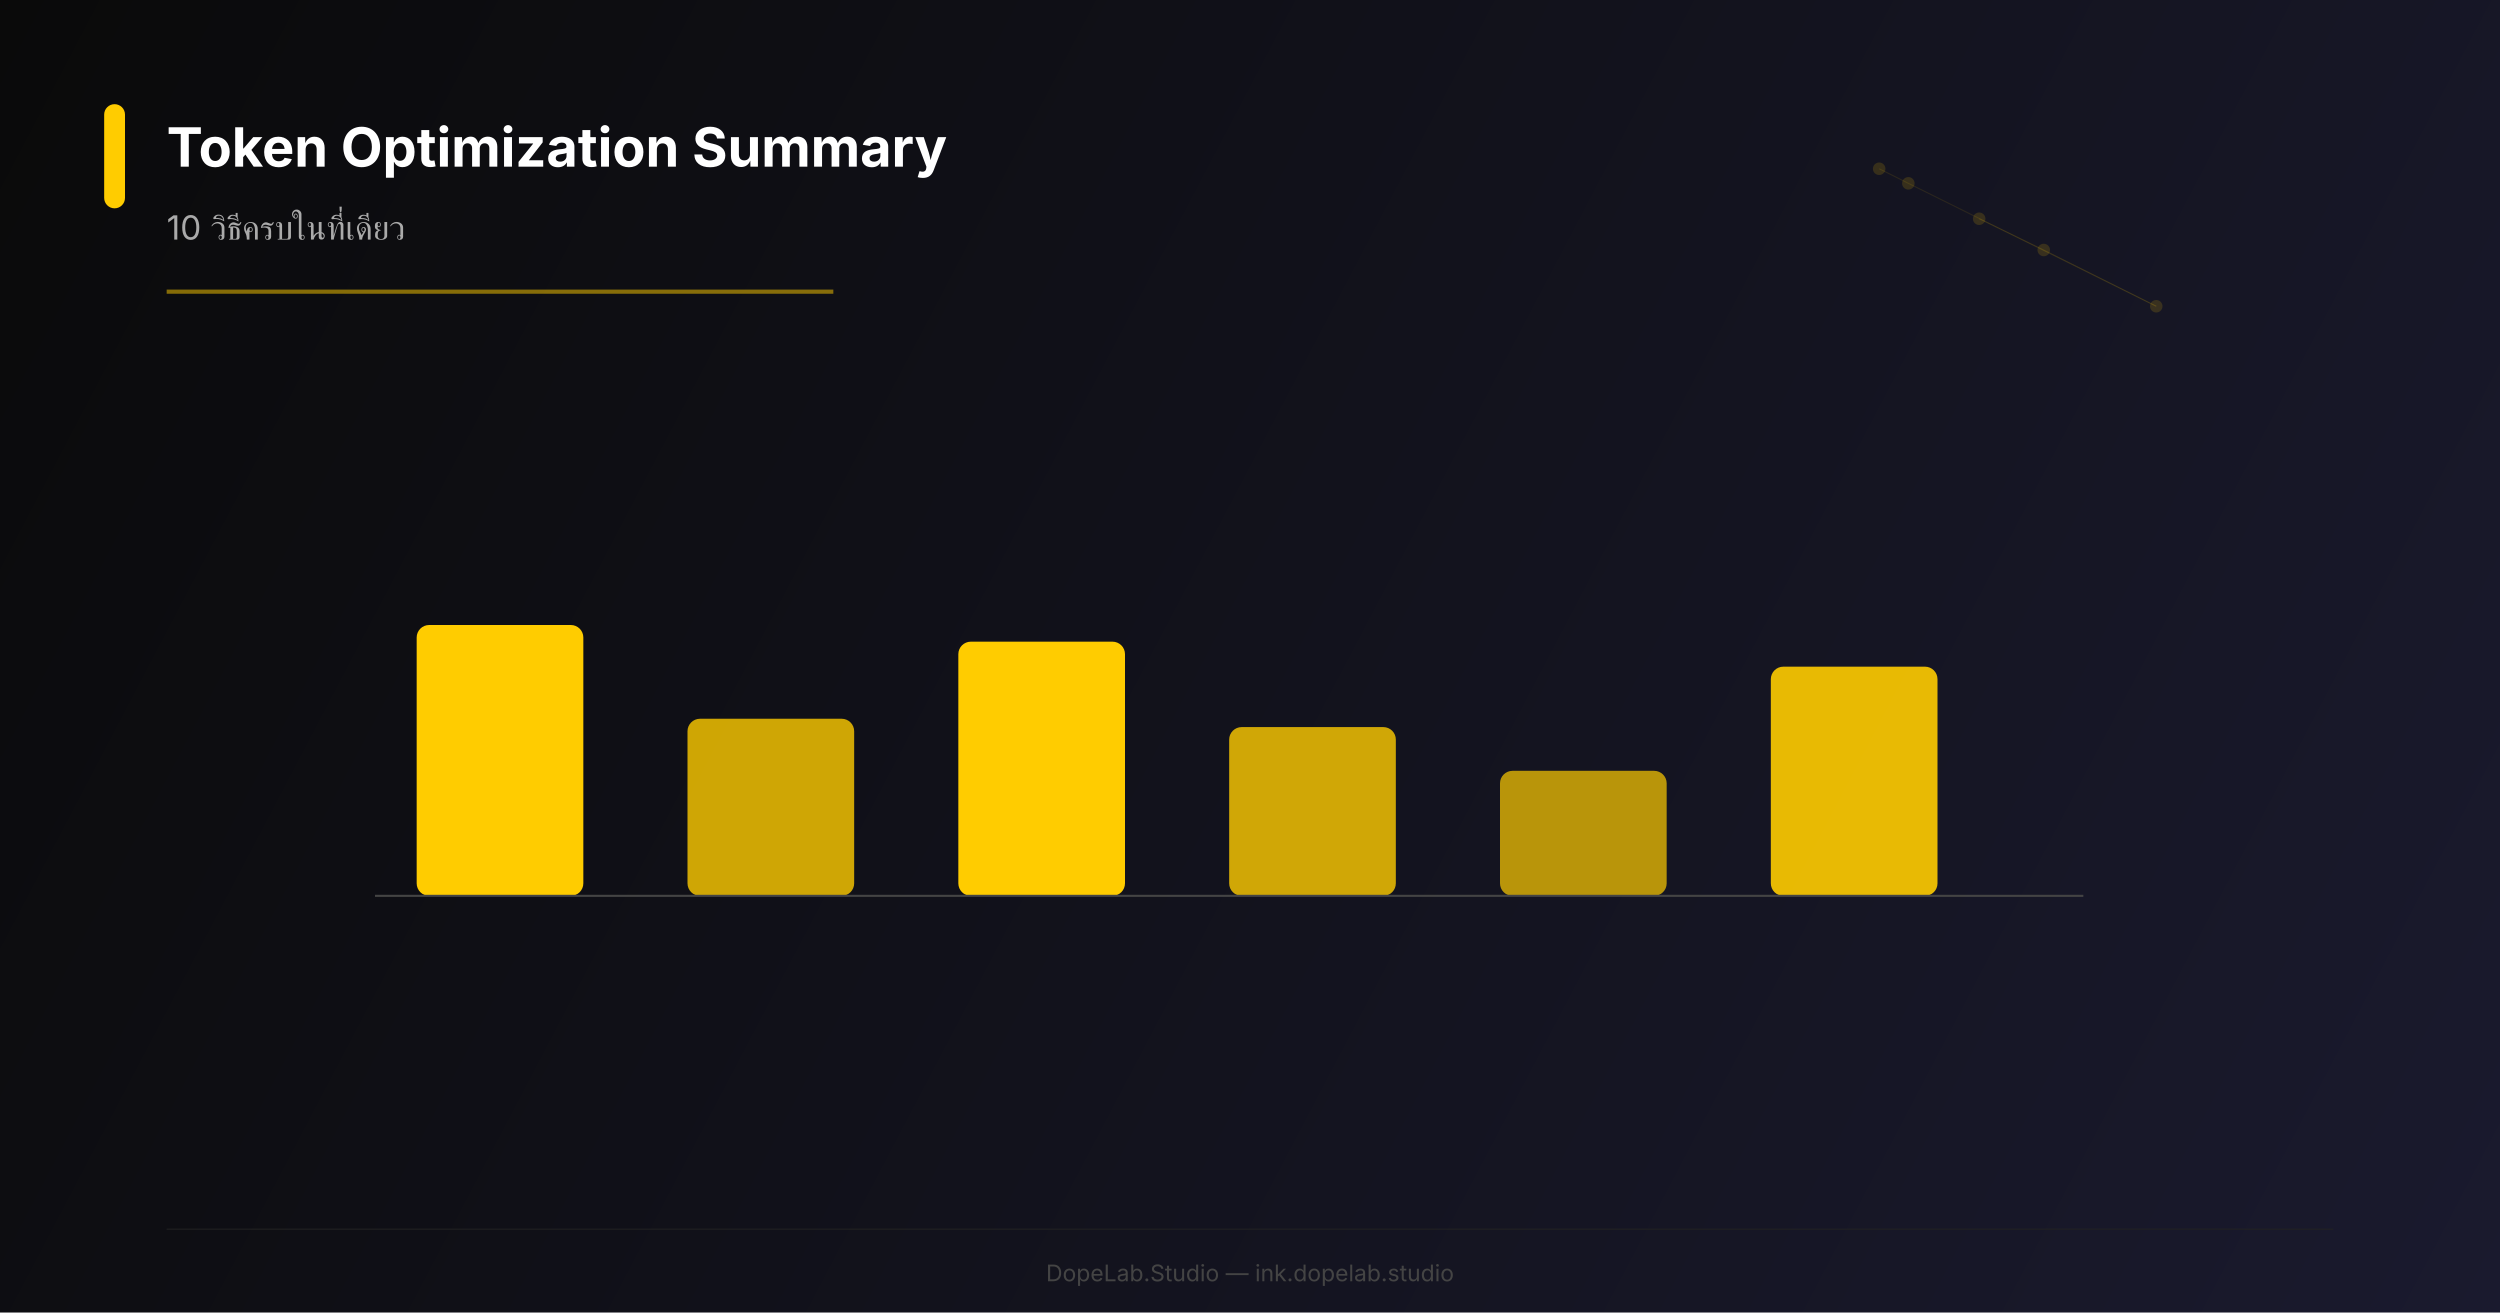
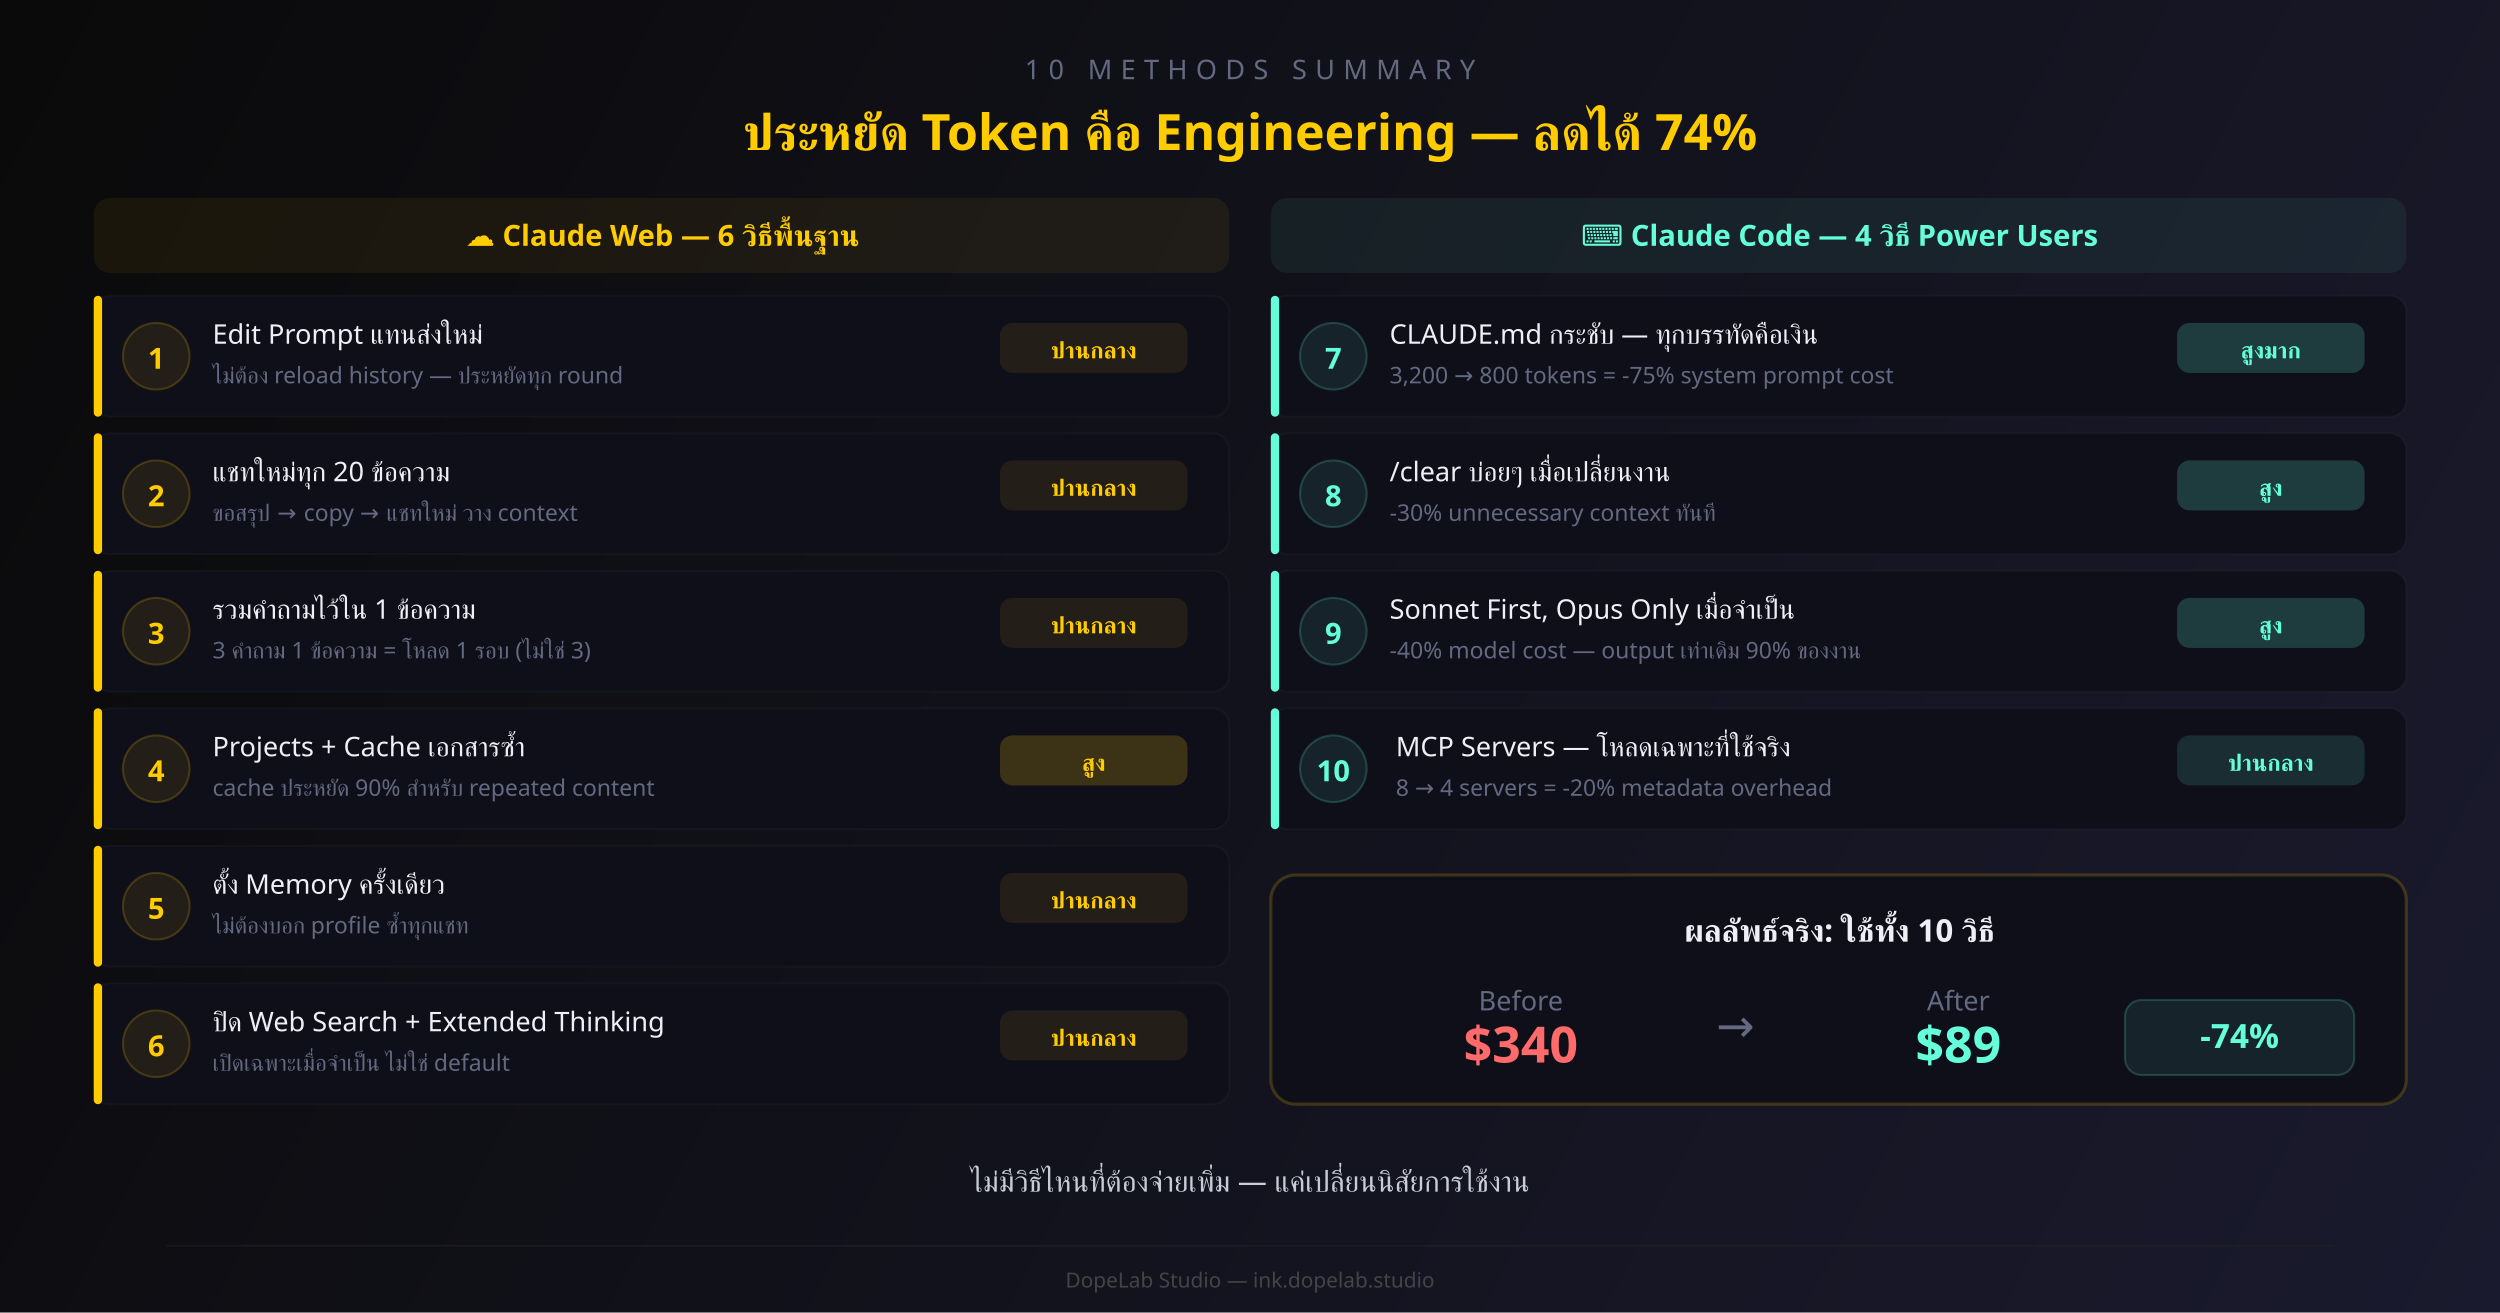
- <svg xmlns="http://www.w3.org/2000/svg" viewBox="0 0 1200 630" font-family="'Kanit', 'Inter', sans-serif">
+ <svg xmlns="http://www.w3.org/2000/svg" viewBox="0 0 1200 630" width="1200" height="630" font-family="'Kanit', sans-serif">
  <defs>
-     <linearGradient id="bg-30" x1="0" y1="0" x2="1200" y2="630" gradientUnits="userSpaceOnUse">
+     <linearGradient id="bg7" x1="0" y1="0" x2="1200" y2="630" gradientUnits="userSpaceOnUse">
      <stop offset="0%" stop-color="#0a0a0a" />
      <stop offset="100%" stop-color="#1a1a2e" />
    </linearGradient>
  </defs>
-   <rect width="1200" height="630" fill="url(#bg-30)" />
-   <circle cx="950" cy="105" r="3" fill="#FFCC00" opacity="0.15" />
-   <circle cx="981" cy="120" r="3" fill="#FFCC00" opacity="0.15" />
-   <line x1="950" y1="105" x2="981" y2="120" stroke="#FFCC00" stroke-width="0.5" opacity="0.1" />
-   <circle cx="1035" cy="147" r="3" fill="#FFCC00" opacity="0.15" />
-   <line x1="981" y1="120" x2="1035" y2="147" stroke="#FFCC00" stroke-width="0.5" opacity="0.1" />
-   <circle cx="916" cy="88" r="3" fill="#FFCC00" opacity="0.15" />
-   <line x1="1035" y1="147" x2="916" y2="88" stroke="#FFCC00" stroke-width="0.5" opacity="0.1" />
-   <circle cx="902" cy="81" r="3" fill="#FFCC00" opacity="0.15" />
-   <line x1="916" y1="88" x2="902" y2="81" stroke="#FFCC00" stroke-width="0.5" opacity="0.1" />
-   <rect x="50" y="50" width="10" height="50" rx="5" fill="#FFCC00" />
-   <text x="80" y="80" fill="#ffffff" font-size="26" font-weight="700">Token Optimization Summary</text>
-   <text x="80" y="115" fill="#aaaaaa" font-size="16">10 วิธีครบในที่เดียว</text>
-   <line x1="80" y1="140" x2="400" y2="140" stroke="#FFCC00" stroke-width="2" opacity="0.5" />
-   <rect x="200" y="300" width="80" height="130" rx="6" fill="#FFCC00" opacity="1.0" />
-   <rect x="330" y="345" width="80" height="85" rx="6" fill="#FFCC00" opacity="0.8" />
-   <rect x="460" y="308" width="80" height="122" rx="6" fill="#FFCC00" opacity="1.0" />
-   <rect x="590" y="349" width="80" height="81" rx="6" fill="#FFCC00" opacity="0.8" />
-   <rect x="720" y="370" width="80" height="60" rx="6" fill="#FFCC00" opacity="0.7" />
-   <rect x="850" y="320" width="80" height="110" rx="6" fill="#FFCC00" opacity="0.9" />
-   <line x1="180" y1="430" x2="1000" y2="430" stroke="#444" stroke-width="1" />
-   <line x1="80" y1="590" x2="1120" y2="590" stroke="#222" stroke-width="0.5" />
-   <text x="600" y="615" text-anchor="middle" fill="#444" font-size="11">DopeLab.Studio — ink.dopelab.studio</text>
+   <rect width="1200" height="630" fill="url(#bg7)" />
+   <text x="600" y="38" text-anchor="middle" font-size="13" fill="#636980" letter-spacing="4">10 METHODS SUMMARY</text>
+   <text x="600" y="72" text-anchor="middle" font-weight="700" font-size="24" fill="#FFCC00">ประหยัด Token คือ Engineering — ลดได้ 74%</text>
+   <rect x="45" y="95" width="545" height="36" rx="8" fill="#FFCC0010" />
+   <text x="318" y="118" text-anchor="middle" font-weight="600" font-size="14" fill="#FFCC00">☁️ Claude Web — 6 วิธีพื้นฐาน</text>
+   <rect x="610" y="95" width="545" height="36" rx="8" fill="#64ffda10" />
+   <text x="883" y="118" text-anchor="middle" font-weight="600" font-size="14" fill="#64ffda">⌨️ Claude Code — 4 วิธี Power Users</text>
+   <rect x="45" y="142" width="545" height="58" rx="8" fill="#0f0f1a" stroke="#ffffff06" stroke-width="1" />
+   <rect x="45" y="142" width="4" height="58" rx="2" fill="#FFCC00" />
+   <circle cx="75" cy="171" r="16" fill="#FFCC0015" stroke="#FFCC0030" stroke-width="1" />
+   <text x="75" y="177" text-anchor="middle" font-weight="700" font-size="14" fill="#FFCC00">1</text>
+   <text x="102" y="165" font-weight="500" font-size="13" fill="#eef0f6">Edit Prompt แทนส่งใหม่</text>
+   <text x="102" y="184" font-size="11" fill="#636980">ไม่ต้อง reload history — ประหยัดทุก round</text>
+   <rect x="480" y="155" width="90" height="24" rx="6" fill="#FFCC0015" />
+   <text x="525" y="172" text-anchor="middle" font-size="11" fill="#FFCC00" font-weight="600">ปานกลาง</text>
+   <rect x="45" y="208" width="545" height="58" rx="8" fill="#0f0f1a" stroke="#ffffff06" stroke-width="1" />
+   <rect x="45" y="208" width="4" height="58" rx="2" fill="#FFCC00" />
+   <circle cx="75" cy="237" r="16" fill="#FFCC0015" stroke="#FFCC0030" stroke-width="1" />
+   <text x="75" y="243" text-anchor="middle" font-weight="700" font-size="14" fill="#FFCC00">2</text>
+   <text x="102" y="231" font-weight="500" font-size="13" fill="#eef0f6">แชทใหม่ทุก 20 ข้อความ</text>
+   <text x="102" y="250" font-size="11" fill="#636980">ขอสรุป → copy → แชทใหม่ วาง context</text>
+   <rect x="480" y="221" width="90" height="24" rx="6" fill="#FFCC0015" />
+   <text x="525" y="238" text-anchor="middle" font-size="11" fill="#FFCC00" font-weight="600">ปานกลาง</text>
+   <rect x="45" y="274" width="545" height="58" rx="8" fill="#0f0f1a" stroke="#ffffff06" stroke-width="1" />
+   <rect x="45" y="274" width="4" height="58" rx="2" fill="#FFCC00" />
+   <circle cx="75" cy="303" r="16" fill="#FFCC0015" stroke="#FFCC0030" stroke-width="1" />
+   <text x="75" y="309" text-anchor="middle" font-weight="700" font-size="14" fill="#FFCC00">3</text>
+   <text x="102" y="297" font-weight="500" font-size="13" fill="#eef0f6">รวมคำถามไว้ใน 1 ข้อความ</text>
+   <text x="102" y="316" font-size="11" fill="#636980">3 คำถาม 1 ข้อความ = โหลด 1 รอบ (ไม่ใช่ 3)</text>
+   <rect x="480" y="287" width="90" height="24" rx="6" fill="#FFCC0015" />
+   <text x="525" y="304" text-anchor="middle" font-size="11" fill="#FFCC00" font-weight="600">ปานกลาง</text>
+   <rect x="45" y="340" width="545" height="58" rx="8" fill="#0f0f1a" stroke="#ffffff06" stroke-width="1" />
+   <rect x="45" y="340" width="4" height="58" rx="2" fill="#FFCC00" />
+   <circle cx="75" cy="369" r="16" fill="#FFCC0015" stroke="#FFCC0030" stroke-width="1" />
+   <text x="75" y="375" text-anchor="middle" font-weight="700" font-size="14" fill="#FFCC00">4</text>
+   <text x="102" y="363" font-weight="500" font-size="13" fill="#eef0f6">Projects + Cache เอกสารซ้ำ</text>
+   <text x="102" y="382" font-size="11" fill="#636980">cache ประหยัด 90% สำหรับ repeated content</text>
+   <rect x="480" y="353" width="90" height="24" rx="6" fill="#FFCC0030" />
+   <text x="525" y="370" text-anchor="middle" font-size="11" fill="#FFCC00" font-weight="700">สูง</text>
+   <rect x="45" y="406" width="545" height="58" rx="8" fill="#0f0f1a" stroke="#ffffff06" stroke-width="1" />
+   <rect x="45" y="406" width="4" height="58" rx="2" fill="#FFCC00" />
+   <circle cx="75" cy="435" r="16" fill="#FFCC0015" stroke="#FFCC0030" stroke-width="1" />
+   <text x="75" y="441" text-anchor="middle" font-weight="700" font-size="14" fill="#FFCC00">5</text>
+   <text x="102" y="429" font-weight="500" font-size="13" fill="#eef0f6">ตั้ง Memory ครั้งเดียว</text>
+   <text x="102" y="448" font-size="11" fill="#636980">ไม่ต้องบอก profile ซ้ำทุกแชท</text>
+   <rect x="480" y="419" width="90" height="24" rx="6" fill="#FFCC0015" />
+   <text x="525" y="436" text-anchor="middle" font-size="11" fill="#FFCC00" font-weight="600">ปานกลาง</text>
+   <rect x="45" y="472" width="545" height="58" rx="8" fill="#0f0f1a" stroke="#ffffff06" stroke-width="1" />
+   <rect x="45" y="472" width="4" height="58" rx="2" fill="#FFCC00" />
+   <circle cx="75" cy="501" r="16" fill="#FFCC0015" stroke="#FFCC0030" stroke-width="1" />
+   <text x="75" y="507" text-anchor="middle" font-weight="700" font-size="14" fill="#FFCC00">6</text>
+   <text x="102" y="495" font-weight="500" font-size="13" fill="#eef0f6">ปิด Web Search + Extended Thinking</text>
+   <text x="102" y="514" font-size="11" fill="#636980">เปิดเฉพาะเมื่อจำเป็น ไม่ใช่ default</text>
+   <rect x="480" y="485" width="90" height="24" rx="6" fill="#FFCC0015" />
+   <text x="525" y="502" text-anchor="middle" font-size="11" fill="#FFCC00" font-weight="600">ปานกลาง</text>
+   <rect x="610" y="142" width="545" height="58" rx="8" fill="#0f0f1a" stroke="#ffffff06" stroke-width="1" />
+   <rect x="610" y="142" width="4" height="58" rx="2" fill="#64ffda" />
+   <circle cx="640" cy="171" r="16" fill="#64ffda15" stroke="#64ffda30" stroke-width="1" />
+   <text x="640" y="177" text-anchor="middle" font-weight="700" font-size="14" fill="#64ffda">7</text>
+   <text x="667" y="165" font-weight="500" font-size="13" fill="#eef0f6">CLAUDE.md กระชับ — ทุกบรรทัดคือเงิน</text>
+   <text x="667" y="184" font-size="11" fill="#636980">3,200 → 800 tokens = -75% system prompt cost</text>
+   <rect x="1045" y="155" width="90" height="24" rx="6" fill="#64ffda30" />
+   <text x="1090" y="172" text-anchor="middle" font-size="11" fill="#64ffda" font-weight="700">สูงมาก</text>
+   <rect x="610" y="208" width="545" height="58" rx="8" fill="#0f0f1a" stroke="#ffffff06" stroke-width="1" />
+   <rect x="610" y="208" width="4" height="58" rx="2" fill="#64ffda" />
+   <circle cx="640" cy="237" r="16" fill="#64ffda15" stroke="#64ffda30" stroke-width="1" />
+   <text x="640" y="243" text-anchor="middle" font-weight="700" font-size="14" fill="#64ffda">8</text>
+   <text x="667" y="231" font-weight="500" font-size="13" fill="#eef0f6">/clear บ่อยๆ เมื่อเปลี่ยนงาน</text>
+   <text x="667" y="250" font-size="11" fill="#636980">-30% unnecessary context ทันที</text>
+   <rect x="1045" y="221" width="90" height="24" rx="6" fill="#64ffda30" />
+   <text x="1090" y="238" text-anchor="middle" font-size="11" fill="#64ffda" font-weight="700">สูง</text>
+   <rect x="610" y="274" width="545" height="58" rx="8" fill="#0f0f1a" stroke="#ffffff06" stroke-width="1" />
+   <rect x="610" y="274" width="4" height="58" rx="2" fill="#64ffda" />
+   <circle cx="640" cy="303" r="16" fill="#64ffda15" stroke="#64ffda30" stroke-width="1" />
+   <text x="640" y="309" text-anchor="middle" font-weight="700" font-size="14" fill="#64ffda">9</text>
+   <text x="667" y="297" font-weight="500" font-size="13" fill="#eef0f6">Sonnet First, Opus Only เมื่อจำเป็น</text>
+   <text x="667" y="316" font-size="11" fill="#636980">-40% model cost — output เท่าเดิม 90% ของงาน</text>
+   <rect x="1045" y="287" width="90" height="24" rx="6" fill="#64ffda30" />
+   <text x="1090" y="304" text-anchor="middle" font-size="11" fill="#64ffda" font-weight="700">สูง</text>
+   <rect x="610" y="340" width="545" height="58" rx="8" fill="#0f0f1a" stroke="#ffffff06" stroke-width="1" />
+   <rect x="610" y="340" width="4" height="58" rx="2" fill="#64ffda" />
+   <circle cx="640" cy="369" r="16" fill="#64ffda15" stroke="#64ffda30" stroke-width="1" />
+   <text x="640" y="375" text-anchor="middle" font-weight="700" font-size="14" fill="#64ffda">10</text>
+   <text x="670" y="363" font-weight="500" font-size="13" fill="#eef0f6">MCP Servers — โหลดเฉพาะที่ใช้จริง</text>
+   <text x="670" y="382" font-size="11" fill="#636980">8 → 4 servers = -20% metadata overhead</text>
+   <rect x="1045" y="353" width="90" height="24" rx="6" fill="#64ffda20" />
+   <text x="1090" y="370" text-anchor="middle" font-size="11" fill="#64ffda" font-weight="600">ปานกลาง</text>
+   <rect x="610" y="420" width="545" height="110" rx="12" fill="#0f0f1a" stroke="#FFCC0030" stroke-width="1.5" />
+   <text x="883" y="452" text-anchor="middle" font-weight="600" font-size="15" fill="#eef0f6">ผลลัพธ์จริง: ใช้ทั้ง 10 วิธี</text>
+   <text x="730" y="485" text-anchor="middle" font-size="13" fill="#636980">Before</text>
+   <text x="730" y="510" text-anchor="middle" font-weight="700" font-size="24" fill="#ff6b6b">$340</text>
+   <text x="833" y="500" text-anchor="middle" font-size="22" fill="#636980">→</text>
+   <text x="940" y="485" text-anchor="middle" font-size="13" fill="#636980">After</text>
+   <text x="940" y="510" text-anchor="middle" font-weight="700" font-size="24" fill="#64ffda">$89</text>
+   <rect x="1020" y="480" width="110" height="36" rx="8" fill="#64ffda15" stroke="#64ffda30" stroke-width="1" />
+   <text x="1075" y="503" text-anchor="middle" font-weight="700" font-size="16" fill="#64ffda">-74%</text>
+   <text x="600" y="572" text-anchor="middle" font-size="14" fill="#c8ccd4">ไม่มีวิธีไหนที่ต้องจ่ายเพิ่ม — แค่เปลี่ยนนิสัยการใช้งาน</text>
+   <line x1="80" y1="598" x2="1120" y2="598" stroke="#222" stroke-width="0.5" />
+   <text x="600" y="618" text-anchor="middle" font-size="10" fill="#444">DopeLab Studio — ink.dopelab.studio</text>
</svg>
